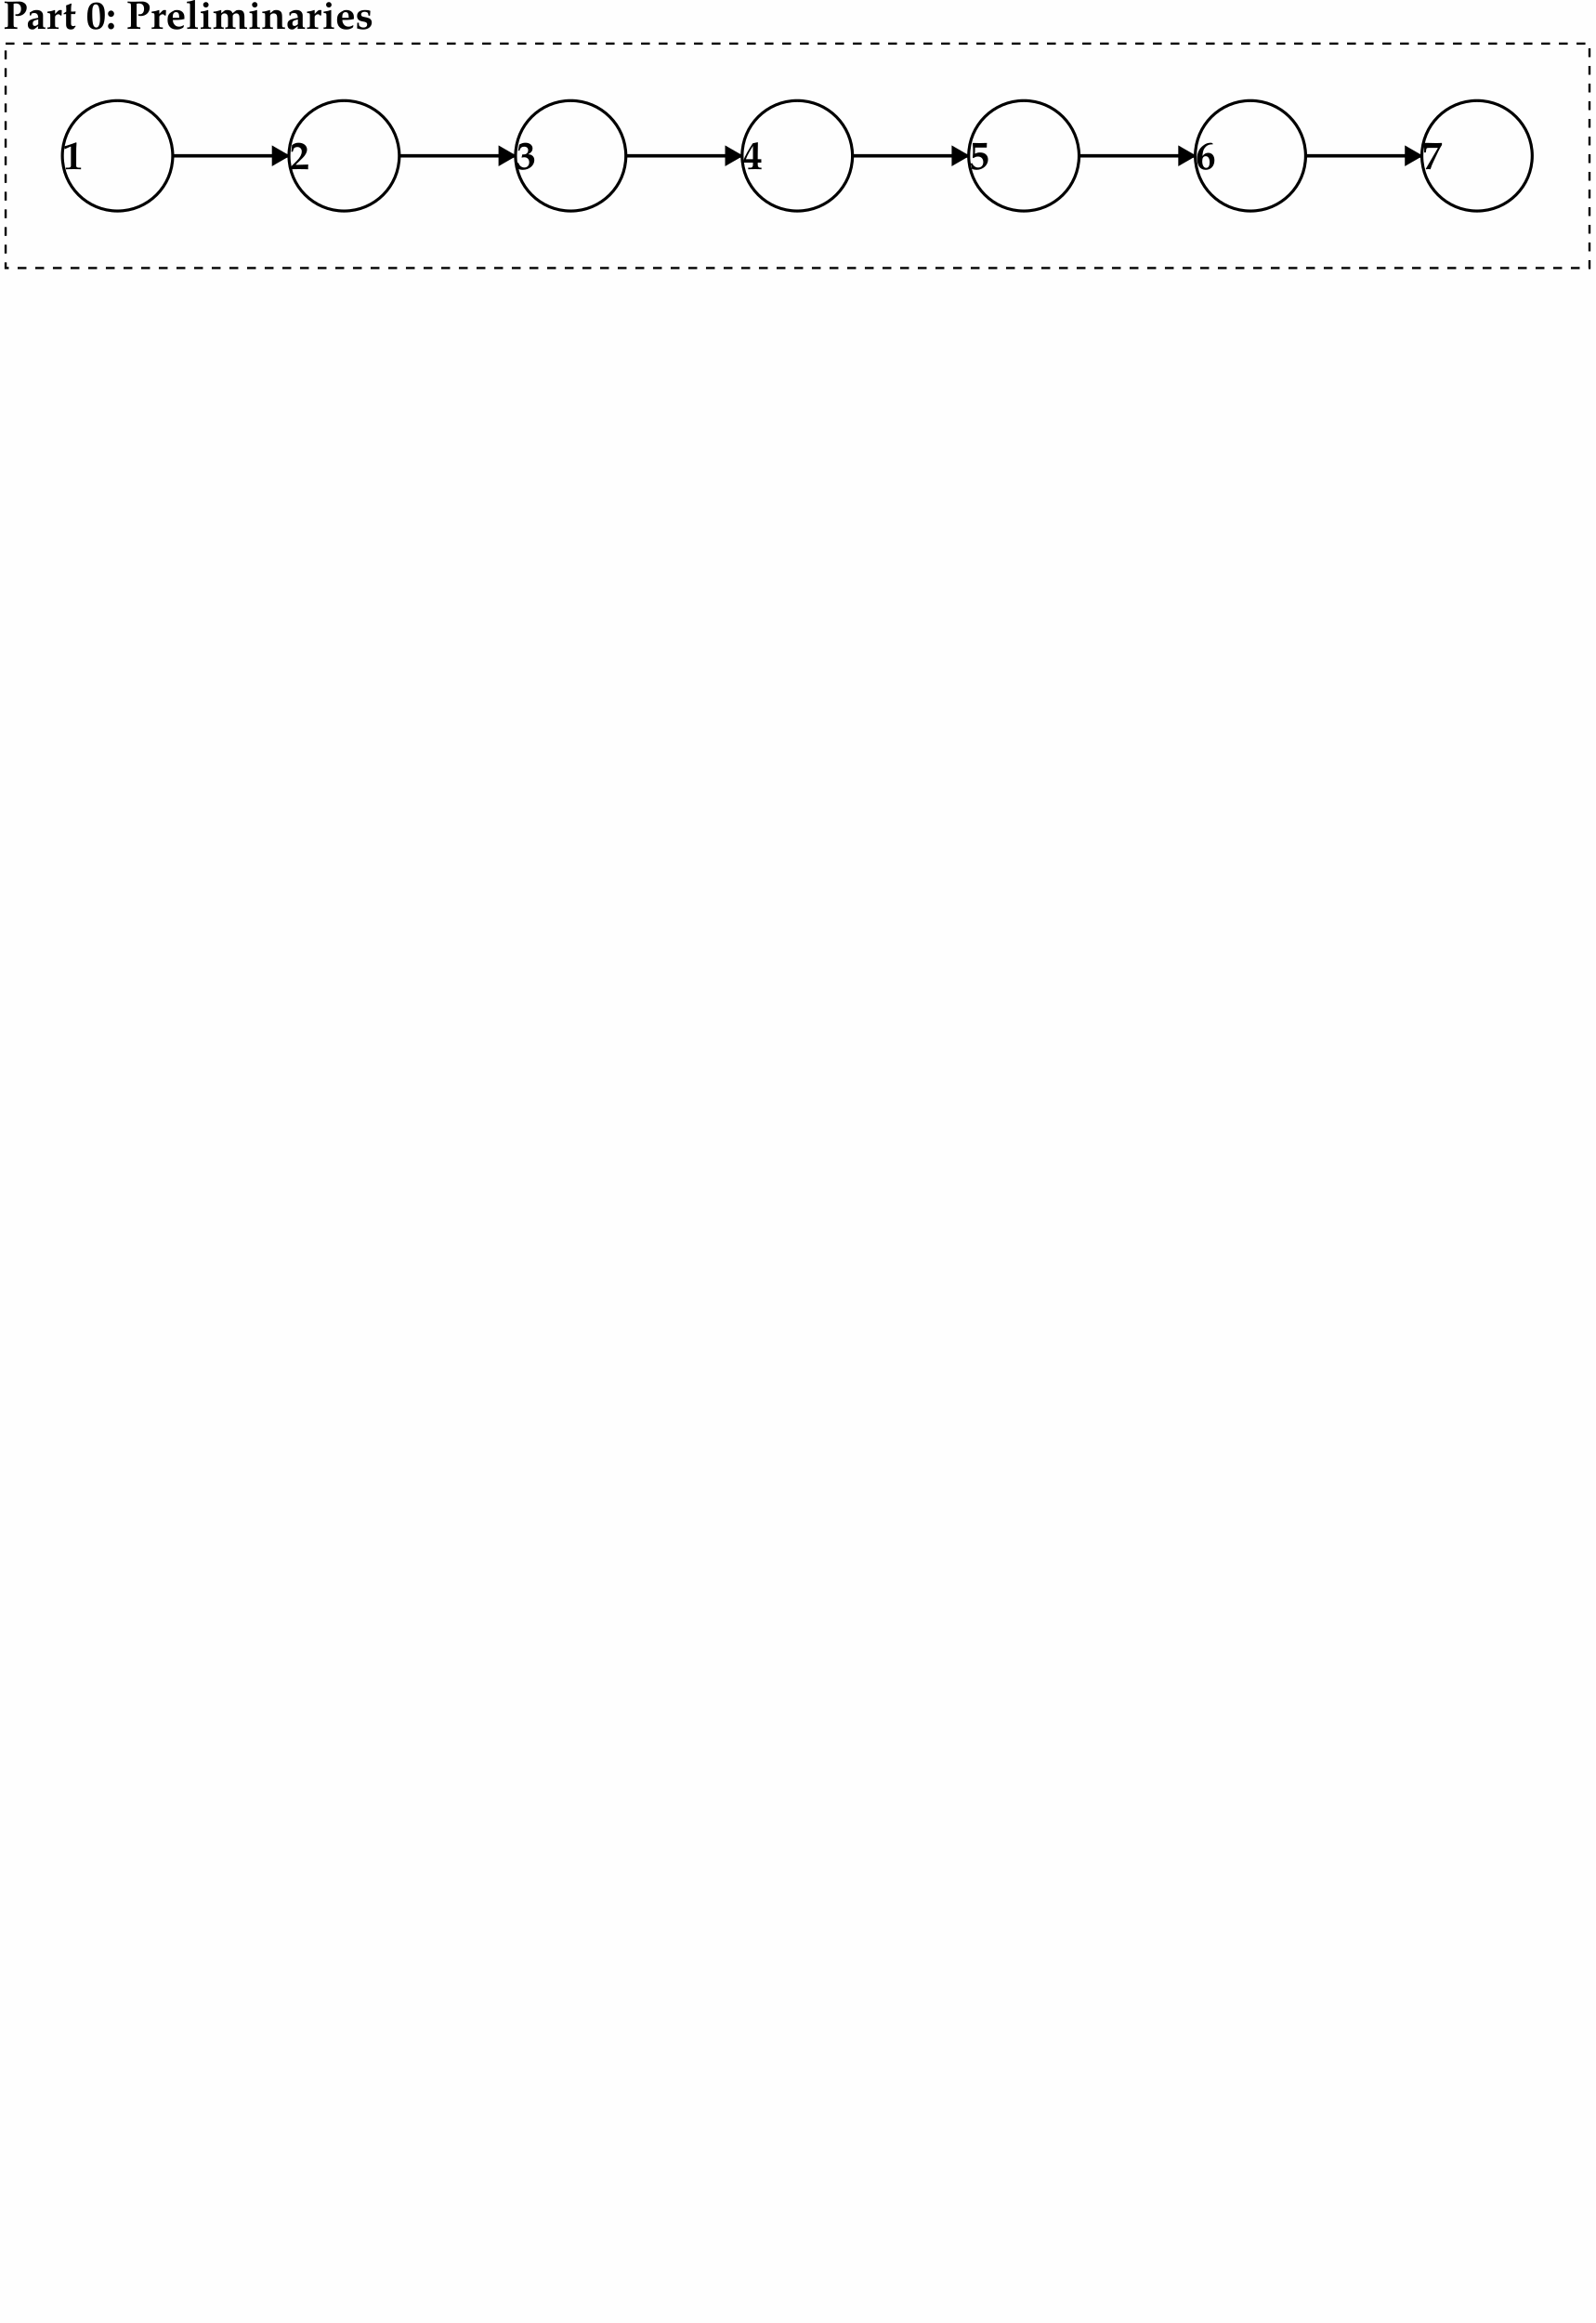
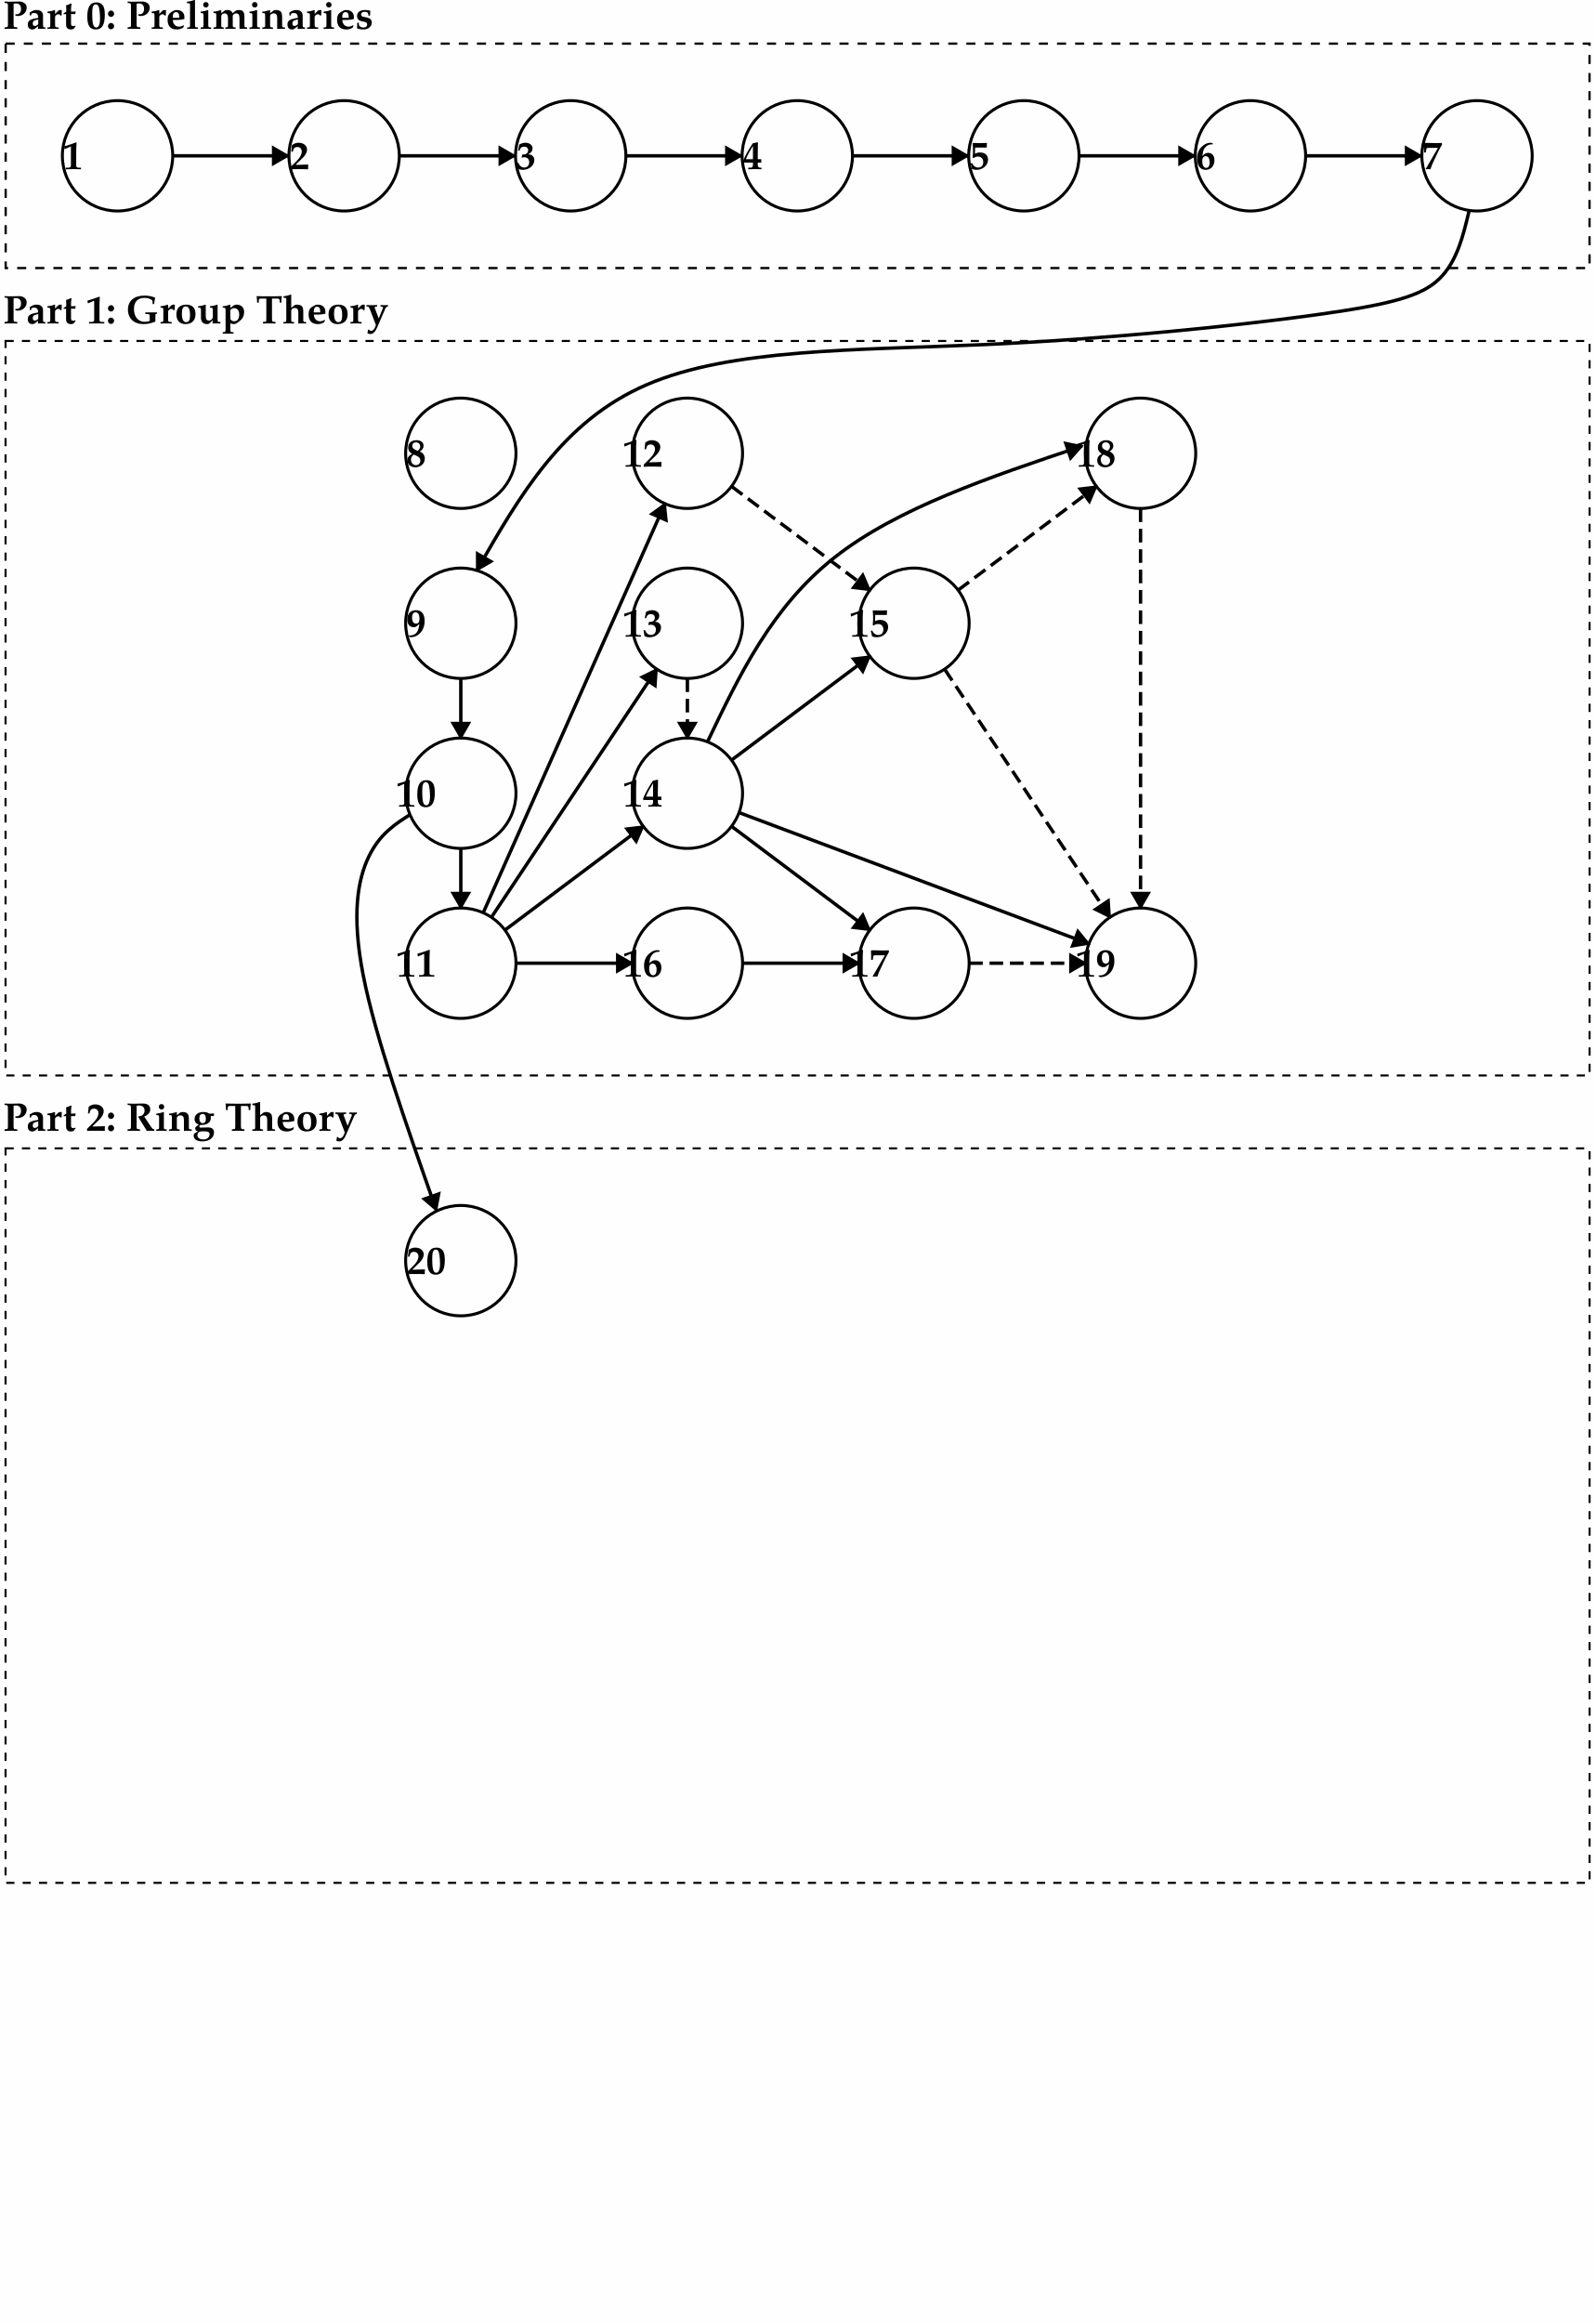
<svg xmlns="http://www.w3.org/2000/svg" width="140.8mm" height="205mm" viewBox="0 0 140.8 205" version="1.1" id="svg1">
  <defs id="defs1">
+     <marker style="overflow:visible" id="marker43" refX="3" refY="0" orient="auto-start-reverse" markerWidth="1" markerHeight="1" viewBox="0 0 1 1" preserveAspectRatio="xMidYMid">
+       <path transform="scale(0.5)" style="fill:context-stroke;fill-rule:evenodd;stroke:context-stroke;stroke-width:1pt" d="M 5.77,0 -2.88,5 V -5 Z" id="path43" />
+     </marker>
    <marker style="overflow:visible" id="Triangle" refX="3.25" refY="0" orient="auto-start-reverse" markerWidth="1" markerHeight="1" viewBox="0 0 1 1" preserveAspectRatio="xMidYMid">
      <path transform="scale(0.5)" style="fill:context-stroke;fill-rule:evenodd;stroke:context-stroke;stroke-width:1pt" d="M 5.77,0 -2.88,5 V -5 Z" id="path135" />
    </marker>
    <marker style="overflow:visible" id="Triangle-8" refX="3.25" refY="0" orient="auto-start-reverse" markerWidth="1" markerHeight="1" viewBox="0 0 1 1" preserveAspectRatio="xMidYMid">
      <path transform="scale(0.5)" style="fill:context-stroke;fill-rule:evenodd;stroke:context-stroke;stroke-width:1pt" d="M 5.77,0 -2.88,5 V -5 Z" id="path135-9" />
    </marker>
  </defs>
  <g id="layer1" transform="matrix(1,0,0,0.82,-61.71822,-53.71499)">
    <rect style="fill:#fefefe;fill-opacity:1;stroke:#000000;stroke-width:0;stroke-dasharray:none;stroke-dashoffset:0" id="rect1" width="140.8" height="250" x="61.718" y="65.506" />
  </g>
  <g id="layer2" transform="translate(-9.599995,-10.00001)">
-     <rect style="fill:#fefefe;fill-opacity:1;stroke:#000000;stroke-width:0.195;stroke-dasharray:0.779, 0.779;stroke-dashoffset:0" id="rect2" width="139.805" height="19.805" x="10.097" y="13.847" />
+     <rect style="fill:#fefefe;fill-opacity:1;stroke:#000000;stroke-width:0.2;stroke-dasharray:0.8, 0.8;stroke-dashoffset:0" id="rect2" width="139.805" height="19.805" x="10.1" y="13.85" />
    <text xml:space="preserve" style="font-size:3.528px;fill:#030303;fill-opacity:1;stroke:#000000;stroke-width:0;stroke-dasharray:none;stroke-dashoffset:0" x="9.863" y="12.54" id="text2">
      <tspan id="tspan2" style="font-style:normal;font-variant:normal;font-weight:bold;font-stretch:normal;font-size:3.528px;font-family:'TeX Gyre Pagella';-inkscape-font-specification:'TeX Gyre Pagella';fill:#030303;fill-opacity:1;stroke-width:0;stroke-dasharray:none" x="9.863" y="12.54">Part 0: Preliminaries</tspan>
    </text>
    <g id="g14">
      <g id="g1">
        <circle style="fill:#fefefe;stroke:#000000;stroke-width:0.261;stroke-linejoin:bevel" id="path1" cx="19.975" cy="23.75" r="4.87" />
        <text xml:space="preserve" style="font-weight:bold;font-size:3.528px;font-family:'TeX Gyre Pagella';-inkscape-font-specification:'TeX Gyre Pagella Bold';text-align:center;text-anchor:middle;fill:#000000;fill-opacity:1;stroke:#000000;stroke-width:0;stroke-linejoin:bevel;stroke-dasharray:none" x="19.992" y="24.927" id="text4">
          <tspan id="tspan4" style="stroke-width:0" x="19.992" y="24.927">1</tspan>
        </text>
      </g>
      <g id="g5" transform="translate(20)">
        <circle style="fill:#fefefe;stroke:#000000;stroke-width:0.261;stroke-linejoin:bevel" id="circle4" cx="19.975" cy="23.75" r="4.87" />
        <text xml:space="preserve" style="font-weight:bold;font-size:3.528px;font-family:'TeX Gyre Pagella';-inkscape-font-specification:'TeX Gyre Pagella Bold';text-align:center;text-anchor:middle;fill:#000000;fill-opacity:1;stroke:#000000;stroke-width:0;stroke-linejoin:bevel;stroke-dasharray:none" x="19.992" y="24.927" id="text5">
          <tspan id="tspan5" style="stroke-width:0" x="19.992" y="24.927">2</tspan>
        </text>
      </g>
      <g id="g6" transform="translate(40)">
        <circle style="fill:#fefefe;stroke:#000000;stroke-width:0.261;stroke-linejoin:bevel" id="circle5" cx="19.975" cy="23.75" r="4.87" />
        <text xml:space="preserve" style="font-weight:bold;font-size:3.528px;font-family:'TeX Gyre Pagella';-inkscape-font-specification:'TeX Gyre Pagella Bold';text-align:center;text-anchor:middle;fill:#000000;fill-opacity:1;stroke:#000000;stroke-width:0;stroke-linejoin:bevel;stroke-dasharray:none" x="19.992" y="24.927" id="text6">
          <tspan id="tspan6" style="stroke-width:0" x="19.992" y="24.927">3</tspan>
        </text>
      </g>
      <g id="g7" transform="translate(60)">
        <circle style="fill:#fefefe;stroke:#000000;stroke-width:0.261;stroke-linejoin:bevel" id="circle6" cx="19.975" cy="23.75" r="4.87" />
        <text xml:space="preserve" style="font-weight:bold;font-size:3.528px;font-family:'TeX Gyre Pagella';-inkscape-font-specification:'TeX Gyre Pagella Bold';text-align:center;text-anchor:middle;fill:#000000;fill-opacity:1;stroke:#000000;stroke-width:0;stroke-linejoin:bevel;stroke-dasharray:none" x="19.992" y="24.927" id="text7">
          <tspan id="tspan7" style="stroke-width:0" x="19.992" y="24.927">4</tspan>
        </text>
      </g>
      <g id="g8" transform="translate(80)">
        <circle style="fill:#fefefe;stroke:#000000;stroke-width:0.261;stroke-linejoin:bevel" id="circle7" cx="19.975" cy="23.75" r="4.87" />
        <text xml:space="preserve" style="font-weight:bold;font-size:3.528px;font-family:'TeX Gyre Pagella';-inkscape-font-specification:'TeX Gyre Pagella Bold';text-align:center;text-anchor:middle;fill:#000000;fill-opacity:1;stroke:#000000;stroke-width:0;stroke-linejoin:bevel;stroke-dasharray:none" x="19.992" y="24.927" id="text8">
          <tspan id="tspan8" style="stroke-width:0" x="19.992" y="24.927">5</tspan>
        </text>
      </g>
      <g id="g9" transform="translate(100)">
        <circle style="fill:#fefefe;stroke:#000000;stroke-width:0.261;stroke-linejoin:bevel" id="circle8" cx="19.975" cy="23.75" r="4.87" />
        <text xml:space="preserve" style="font-weight:bold;font-size:3.528px;font-family:'TeX Gyre Pagella';-inkscape-font-specification:'TeX Gyre Pagella Bold';text-align:center;text-anchor:middle;fill:#000000;fill-opacity:1;stroke:#000000;stroke-width:0;stroke-linejoin:bevel;stroke-dasharray:none" x="19.992" y="24.927" id="text9">
          <tspan id="tspan9" style="stroke-width:0" x="19.992" y="24.927">6</tspan>
        </text>
      </g>
      <g id="g10" transform="translate(120)">
        <circle style="fill:#fefefe;stroke:#000000;stroke-width:0.261;stroke-linejoin:bevel" id="circle9" cx="19.975" cy="23.75" r="4.87" />
        <text xml:space="preserve" style="font-weight:bold;font-size:3.528px;font-family:'TeX Gyre Pagella';-inkscape-font-specification:'TeX Gyre Pagella Bold';text-align:center;text-anchor:middle;fill:#000000;fill-opacity:1;stroke:#000000;stroke-width:0;stroke-linejoin:bevel;stroke-dasharray:none" x="19.992" y="24.927" id="text10">
          <tspan id="tspan10" style="stroke-width:0" x="19.992" y="24.927">7</tspan>
        </text>
      </g>
    </g>
    <g id="g13">
      <path style="fill:none;fill-rule:evenodd;stroke:#000000;stroke-width:0.3;stroke-linecap:butt;stroke-linejoin:bevel;stroke-dasharray:none;stroke-opacity:1;marker-end:url(#Triangle)" d="M 24.892,23.75 H 35.108" id="path6" />
      <path style="fill:none;fill-rule:evenodd;stroke:#000000;stroke-width:0.3;stroke-linecap:butt;stroke-linejoin:bevel;stroke-dasharray:none;stroke-opacity:1;marker-end:url(#Triangle-8)" d="M 44.892,23.75 H 55.109" id="path6-2" />
      <path style="fill:none;fill-rule:evenodd;stroke:#000000;stroke-width:0.3;stroke-linecap:butt;stroke-linejoin:bevel;stroke-dasharray:none;stroke-opacity:1;marker-end:url(#Triangle-8)" d="M 64.892,23.75 H 75.109" id="path10" />
      <path style="fill:none;fill-rule:evenodd;stroke:#000000;stroke-width:0.3;stroke-linecap:butt;stroke-linejoin:bevel;stroke-dasharray:none;stroke-opacity:1;marker-end:url(#Triangle-8)" d="M 84.892,23.75 H 95.109" id="path11" />
      <path style="fill:none;fill-rule:evenodd;stroke:#000000;stroke-width:0.3;stroke-linecap:butt;stroke-linejoin:bevel;stroke-dasharray:none;stroke-opacity:1;marker-end:url(#Triangle-8)" d="m 104.892,23.75 h 10.217" id="path12" />
      <path style="fill:none;fill-rule:evenodd;stroke:#000000;stroke-width:0.3;stroke-linecap:butt;stroke-linejoin:bevel;stroke-dasharray:none;stroke-opacity:1;marker-end:url(#Triangle-8)" d="m 124.892,23.75 h 10.217" id="path13" />
    </g>
  </g>
+   <g id="layer3" transform="translate(0,1)">
+     <rect style="fill:#fefefe;fill-opacity:1;stroke:#000000;stroke-width:0.181;stroke-dasharray:0.722, 0.722;stroke-dashoffset:0" id="rect3" width="139.819" height="64.819" x="0.49" y="29.09" />
+     <text xml:space="preserve" style="font-size:3.528px;fill:#030303;fill-opacity:1;stroke:#000000;stroke-width:0;stroke-dasharray:none;stroke-dashoffset:0" x="0.262" y="27.54" id="text2-1">
+       <tspan id="tspan2-3" style="font-style:normal;font-variant:normal;font-weight:bold;font-stretch:normal;font-size:3.528px;font-family:'TeX Gyre Pagella';-inkscape-font-specification:'TeX Gyre Pagella';fill:#030303;fill-opacity:1;stroke-width:0;stroke-dasharray:none" x="0.262" y="27.54">Part 1: Group Theory</tspan>
+     </text>
+     <g id="g28">
+       <g id="g2" transform="translate(20.70001,15.24999)">
+         <circle style="fill:#fefefe;stroke:#000000;stroke-width:0.261;stroke-linejoin:bevel" id="circle1" cx="19.975" cy="23.75" r="4.87" />
+         <text xml:space="preserve" style="font-weight:bold;font-size:3.528px;font-family:'TeX Gyre Pagella';-inkscape-font-specification:'TeX Gyre Pagella Bold';text-align:center;text-anchor:middle;fill:#000000;fill-opacity:1;stroke:#000000;stroke-width:0;stroke-linejoin:bevel;stroke-dasharray:none" x="19.992" y="24.927" id="text1">
+           <tspan id="tspan1" style="stroke-width:0" x="19.992" y="24.927">8</tspan>
+         </text>
+       </g>
+       <g id="g11" transform="translate(20.70001,30.24999)">
+         <circle style="fill:#fefefe;stroke:#000000;stroke-width:0.261;stroke-linejoin:bevel" id="circle10" cx="19.975" cy="23.75" r="4.87" />
+         <text xml:space="preserve" style="font-weight:bold;font-size:3.528px;font-family:'TeX Gyre Pagella';-inkscape-font-specification:'TeX Gyre Pagella Bold';text-align:center;text-anchor:middle;fill:#000000;fill-opacity:1;stroke:#000000;stroke-width:0;stroke-linejoin:bevel;stroke-dasharray:none" x="19.992" y="24.927" id="text11">
+           <tspan id="tspan11" style="stroke-width:0" x="19.992" y="24.927">9</tspan>
+         </text>
+       </g>
+       <g id="g3" transform="translate(20.70001,45.24999)">
+         <circle style="fill:#fefefe;stroke:#000000;stroke-width:0.261;stroke-linejoin:bevel" id="circle3" cx="19.975" cy="23.75" r="4.87" />
+         <text xml:space="preserve" style="font-weight:bold;font-size:3.528px;font-family:'TeX Gyre Pagella';-inkscape-font-specification:'TeX Gyre Pagella Bold';text-align:center;text-anchor:middle;fill:#000000;fill-opacity:1;stroke:#000000;stroke-width:0;stroke-linejoin:bevel;stroke-dasharray:none" x="19.992" y="24.927" id="text3">
+           <tspan id="tspan3" style="stroke-width:0" x="19.992" y="24.927">10</tspan>
+         </text>
+       </g>
+       <g id="g12" transform="translate(20.70001,60.24999)">
+         <circle style="fill:#fefefe;stroke:#000000;stroke-width:0.261;stroke-linejoin:bevel" id="circle11" cx="19.975" cy="23.75" r="4.87" />
+         <text xml:space="preserve" style="font-weight:bold;font-size:3.528px;font-family:'TeX Gyre Pagella';-inkscape-font-specification:'TeX Gyre Pagella Bold';text-align:center;text-anchor:middle;fill:#000000;fill-opacity:1;stroke:#000000;stroke-width:0;stroke-linejoin:bevel;stroke-dasharray:none" x="19.992" y="24.927" id="text12">
+           <tspan id="tspan12" style="stroke-width:0" x="19.992" y="24.927">11</tspan>
+         </text>
+       </g>
+       <g id="g20" transform="translate(40.7,15.24999)">
+         <circle style="fill:#fefefe;stroke:#000000;stroke-width:0.261;stroke-linejoin:bevel" id="circle20" cx="19.975" cy="23.75" r="4.87" />
+         <text xml:space="preserve" style="font-weight:bold;font-size:3.528px;font-family:'TeX Gyre Pagella';-inkscape-font-specification:'TeX Gyre Pagella Bold';text-align:center;text-anchor:middle;fill:#000000;fill-opacity:1;stroke:#000000;stroke-width:0;stroke-linejoin:bevel;stroke-dasharray:none" x="19.992" y="24.927" id="text20">
+           <tspan id="tspan20" style="stroke-width:0" x="19.992" y="24.927">12</tspan>
+         </text>
+       </g>
+       <g id="g21" transform="translate(40.7,30.24999)">
+         <circle style="fill:#fefefe;stroke:#000000;stroke-width:0.261;stroke-linejoin:bevel" id="circle21" cx="19.975" cy="23.75" r="4.87" />
+         <text xml:space="preserve" style="font-weight:bold;font-size:3.528px;font-family:'TeX Gyre Pagella';-inkscape-font-specification:'TeX Gyre Pagella Bold';text-align:center;text-anchor:middle;fill:#000000;fill-opacity:1;stroke:#000000;stroke-width:0;stroke-linejoin:bevel;stroke-dasharray:none" x="19.992" y="24.927" id="text21">
+           <tspan id="tspan21" style="stroke-width:0" x="19.992" y="24.927">13</tspan>
+         </text>
+       </g>
+       <g id="g22" transform="translate(40.7,45.24999)">
+         <circle style="fill:#fefefe;stroke:#000000;stroke-width:0.261;stroke-linejoin:bevel" id="circle22" cx="19.975" cy="23.75" r="4.87" />
+         <text xml:space="preserve" style="font-weight:bold;font-size:3.528px;font-family:'TeX Gyre Pagella';-inkscape-font-specification:'TeX Gyre Pagella Bold';text-align:center;text-anchor:middle;fill:#000000;fill-opacity:1;stroke:#000000;stroke-width:0;stroke-linejoin:bevel;stroke-dasharray:none" x="19.992" y="24.927" id="text22">
+           <tspan id="tspan22" style="stroke-width:0" x="19.992" y="24.927">14</tspan>
+         </text>
+       </g>
+       <g id="g23" transform="translate(60.7,30.24999)">
+         <circle style="fill:#fefefe;stroke:#000000;stroke-width:0.261;stroke-linejoin:bevel" id="circle23" cx="19.975" cy="23.75" r="4.87" />
+         <text xml:space="preserve" style="font-weight:bold;font-size:3.528px;font-family:'TeX Gyre Pagella';-inkscape-font-specification:'TeX Gyre Pagella Bold';text-align:center;text-anchor:middle;fill:#000000;fill-opacity:1;stroke:#000000;stroke-width:0;stroke-linejoin:bevel;stroke-dasharray:none" x="19.992" y="24.927" id="text23">
+           <tspan id="tspan23" style="stroke-width:0" x="19.992" y="24.927">15</tspan>
+         </text>
+       </g>
+       <g id="g24" transform="translate(40.7,60.24999)">
+         <circle style="fill:#fefefe;stroke:#000000;stroke-width:0.261;stroke-linejoin:bevel" id="circle24" cx="19.975" cy="23.75" r="4.87" />
+         <text xml:space="preserve" style="font-weight:bold;font-size:3.528px;font-family:'TeX Gyre Pagella';-inkscape-font-specification:'TeX Gyre Pagella Bold';text-align:center;text-anchor:middle;fill:#000000;fill-opacity:1;stroke:#000000;stroke-width:0;stroke-linejoin:bevel;stroke-dasharray:none" x="19.992" y="24.927" id="text24">
+           <tspan id="tspan24" style="stroke-width:0" x="19.992" y="24.927">16</tspan>
+         </text>
+       </g>
+       <g id="g25" transform="translate(60.7,60.24999)">
+         <circle style="fill:#fefefe;stroke:#000000;stroke-width:0.261;stroke-linejoin:bevel" id="circle25" cx="19.975" cy="23.75" r="4.87" />
+         <text xml:space="preserve" style="font-weight:bold;font-size:3.528px;font-family:'TeX Gyre Pagella';-inkscape-font-specification:'TeX Gyre Pagella Bold';text-align:center;text-anchor:middle;fill:#000000;fill-opacity:1;stroke:#000000;stroke-width:0;stroke-linejoin:bevel;stroke-dasharray:none" x="19.992" y="24.927" id="text25">
+           <tspan id="tspan25" style="stroke-width:0" x="19.992" y="24.927">17</tspan>
+         </text>
+       </g>
+       <g id="g26" transform="translate(80.70001,15.24999)">
+         <circle style="fill:#fefefe;stroke:#000000;stroke-width:0.261;stroke-linejoin:bevel" id="circle26" cx="19.975" cy="23.75" r="4.87" />
+         <text xml:space="preserve" style="font-weight:bold;font-size:3.528px;font-family:'TeX Gyre Pagella';-inkscape-font-specification:'TeX Gyre Pagella Bold';text-align:center;text-anchor:middle;fill:#000000;fill-opacity:1;stroke:#000000;stroke-width:0;stroke-linejoin:bevel;stroke-dasharray:none" x="19.992" y="24.927" id="text26">
+           <tspan id="tspan26" style="stroke-width:0" x="19.992" y="24.927">18</tspan>
+         </text>
+       </g>
+       <g id="g27" transform="translate(80.70001,60.24999)">
+         <circle style="fill:#fefefe;stroke:#000000;stroke-width:0.261;stroke-linejoin:bevel" id="circle27" cx="19.975" cy="23.75" r="4.87" />
+         <text xml:space="preserve" style="font-weight:bold;font-size:3.528px;font-family:'TeX Gyre Pagella';-inkscape-font-specification:'TeX Gyre Pagella Bold';text-align:center;text-anchor:middle;fill:#000000;fill-opacity:1;stroke:#000000;stroke-width:0;stroke-linejoin:bevel;stroke-dasharray:none" x="19.992" y="24.927" id="text27">
+           <tspan id="tspan27" style="stroke-width:0" x="19.992" y="24.927">19</tspan>
+         </text>
+       </g>
+     </g>
+     <g id="g48">
+       <path style="fill:none;fill-rule:evenodd;stroke:#000000;stroke-width:0.3;stroke-linecap:butt;stroke-linejoin:miter;stroke-dasharray:none;stroke-opacity:1;marker-end:url(#marker43)" d="M 40.675,58.87 V 64.13" id="path28" />
+       <path style="fill:none;fill-rule:evenodd;stroke:#000000;stroke-width:0.3;stroke-linecap:butt;stroke-linejoin:miter;stroke-dasharray:none;stroke-opacity:1;marker-end:url(#marker43)" d="M 40.675,73.87 V 79.13" id="path29" />
+       <path style="fill:none;fill-rule:evenodd;stroke:#000000;stroke-width:0.3;stroke-linecap:butt;stroke-linejoin:miter;stroke-dasharray:none;stroke-opacity:1;marker-end:url(#marker43)" d="M 42.653,79.55 58.697,43.45" id="path30" />
+       <path style="fill:none;fill-rule:evenodd;stroke:#000000;stroke-width:0.3;stroke-linecap:butt;stroke-linejoin:miter;stroke-dasharray:none;stroke-opacity:1;marker-end:url(#marker43)" d="M 43.376,79.948 57.974,58.052" id="path31" />
+       <path style="fill:none;fill-rule:evenodd;stroke:#000000;stroke-width:0.3;stroke-linecap:butt;stroke-linejoin:miter;stroke-dasharray:none;stroke-opacity:1;marker-end:url(#marker43)" d="M 44.571,81.078 56.779,71.922" id="path32" />
+       <path style="fill:none;fill-rule:evenodd;stroke:#000000;stroke-width:0.3;stroke-linecap:butt;stroke-linejoin:miter;stroke-dasharray:none;stroke-opacity:1;marker-end:url(#marker43)" d="M 45.545,84 H 55.805" id="path33" />
+       <path style="fill:none;fill-rule:evenodd;stroke:#000000;stroke-width:0.3;stroke-linecap:butt;stroke-linejoin:miter;stroke-dasharray:none;stroke-opacity:1;marker-end:url(#marker43)" d="M 65.545,84 H 75.805" id="path34" />
+       <path style="fill:none;fill-rule:evenodd;stroke:#000000;stroke-width:0.3;stroke-linecap:butt;stroke-linejoin:miter;stroke-dasharray:1.2, 0.6;stroke-dashoffset:0;stroke-opacity:1;marker-end:url(#marker43)" d="M 85.545,84 H 95.805" id="path35" />
+       <path style="fill:none;fill-rule:evenodd;stroke:#000000;stroke-width:0.3;stroke-linecap:butt;stroke-linejoin:miter;stroke-dasharray:1.2, 0.6;stroke-dashoffset:0;stroke-opacity:1;marker-end:url(#marker43)" d="m 60.675,58.87 0,5.261" id="path36" />
+       <path style="fill:none;fill-rule:evenodd;stroke:#000000;stroke-width:0.3;stroke-linecap:butt;stroke-linejoin:miter;stroke-dasharray:1.2, 0.6;stroke-dashoffset:0;stroke-opacity:1;marker-end:url(#marker43)" d="m 64.571,41.922 12.209,9.157" id="path37" />
+       <path style="fill:none;fill-rule:evenodd;stroke:#000000;stroke-width:0.3;stroke-linecap:butt;stroke-linejoin:miter;stroke-dasharray:1.2, 0.6;stroke-dashoffset:0;stroke-opacity:1;marker-end:url(#marker43)" d="M 83.376,58.052 97.974,79.948" id="path40" />
+       <path style="fill:none;fill-rule:evenodd;stroke:#000000;stroke-width:0.3;stroke-linecap:butt;stroke-linejoin:miter;stroke-dasharray:1.2, 0.6;stroke-dashoffset:0;stroke-opacity:1;marker-end:url(#marker43)" d="M 84.571,51.078 96.779,41.922" id="path41" />
+       <path style="fill:none;fill-rule:evenodd;stroke:#000000;stroke-width:0.3;stroke-linecap:butt;stroke-linejoin:miter;stroke-dasharray:1.2, 0.6;stroke-dashoffset:0;stroke-opacity:1;marker-end:url(#marker43)" d="M 100.675,43.87 V 79.13" id="path42" />
+       <path style="fill:none;fill-rule:evenodd;stroke:#000000;stroke-width:0.3;stroke-linecap:butt;stroke-linejoin:miter;stroke-dasharray:none;stroke-opacity:1;marker-end:url(#marker43)" d="M 65.234,70.71 96.116,82.29" id="path45" />
+       <path style="fill:none;fill-rule:evenodd;stroke:#000000;stroke-width:0.3;stroke-linecap:butt;stroke-linejoin:miter;stroke-dasharray:none;stroke-opacity:1;marker-end:url(#marker43)" d="m 64.571,71.922 12.209,9.157" id="path46" />
+       <path style="fill:none;fill-rule:evenodd;stroke:#000000;stroke-width:0.3;stroke-linecap:butt;stroke-linejoin:miter;stroke-dasharray:none;stroke-opacity:1;marker-end:url(#marker43)" d="M 64.571,66.078 76.779,56.922" id="path47" />
+       <path style="fill:#000000;fill-opacity:0;stroke:#000000;stroke-width:0.3;stroke-dasharray:none;stroke-dashoffset:0;marker-end:url(#marker43)" d="m 62.437,64.487 c 2.85,-5.964 5.701,-11.928 11.213,-16.282 5.512,-4.353 13.687,-7.096 21.861,-9.839" id="path48" />
+     </g>
+   </g>
+   <g id="layer5" transform="translate(0,71.25)">
+     <rect style="fill:#fefefe;fill-opacity:1;stroke:#000000;stroke-width:0.181;stroke-dasharray:0.722, 0.722;stroke-dashoffset:0" id="rect51" width="139.819" height="64.819" x="0.49" y="29.09" transform="translate(0,1)" />
+     <text xml:space="preserve" style="font-size:3.528px;fill:#030303;fill-opacity:1;stroke:#000000;stroke-width:0;stroke-dasharray:none;stroke-dashoffset:0" x="0.262" y="27.54" id="text51" transform="translate(0,1)">
+       <tspan id="tspan51" style="font-style:normal;font-variant:normal;font-weight:bold;font-stretch:normal;font-size:3.528px;font-family:'TeX Gyre Pagella';-inkscape-font-specification:'TeX Gyre Pagella';fill:#030303;fill-opacity:1;stroke-width:0;stroke-dasharray:none" x="0.262" y="27.54">Part 2: Ring Theory</tspan>
+     </text>
+     <g id="g52" transform="translate(20.70001,16.24998)">
+       <circle style="fill:#fefefe;stroke:#000000;stroke-width:0.261;stroke-linejoin:bevel" id="circle51" cx="19.975" cy="23.75" r="4.87" />
+       <text xml:space="preserve" style="font-weight:bold;font-size:3.528px;font-family:'TeX Gyre Pagella';-inkscape-font-specification:'TeX Gyre Pagella Bold';text-align:center;text-anchor:middle;fill:#000000;fill-opacity:1;stroke:#000000;stroke-width:0;stroke-linejoin:bevel;stroke-dasharray:none" x="19.992" y="24.927" id="text52">
+         <tspan id="tspan52" style="stroke-width:0" x="19.992" y="24.927">20</tspan>
+       </text>
+     </g>
+   </g>
+   <g id="layer4">
+     <path style="display:inline;fill:#000000;fill-opacity:0;stroke:#000000;stroke-width:0.3;stroke-dasharray:none;stroke-dashoffset:0;marker-end:url(#marker43)" d="m 129.696,17.515 c -0.542,2.285 -1.084,4.57 -2.642,6.082 -1.558,1.512 -4.132,2.25 -11.022,3.202 -6.89,0.952 -18.096,2.117 -29.252,2.615 -11.156,0.498 -22.26,0.329 -29.699,3.537 -7.439,3.208 -11.213,9.792 -14.986,16.376" id="path50" transform="translate(0,1)" />
+     <path style="fill:#000000;fill-opacity:0;stroke:#000000;stroke-width:0.3;stroke-dasharray:none;stroke-dashoffset:0;marker-end:url(#marker43)" d="M 36.236,0.613 C 34.887,1.471 33.538,2.328 32.567,4.315 c -0.97,1.987 -1.562,5.103 -0.508,10.497 1.055,5.394 3.755,13.066 6.456,20.738" id="path53" transform="translate(0,71.25)" />
+   </g>
</svg>
